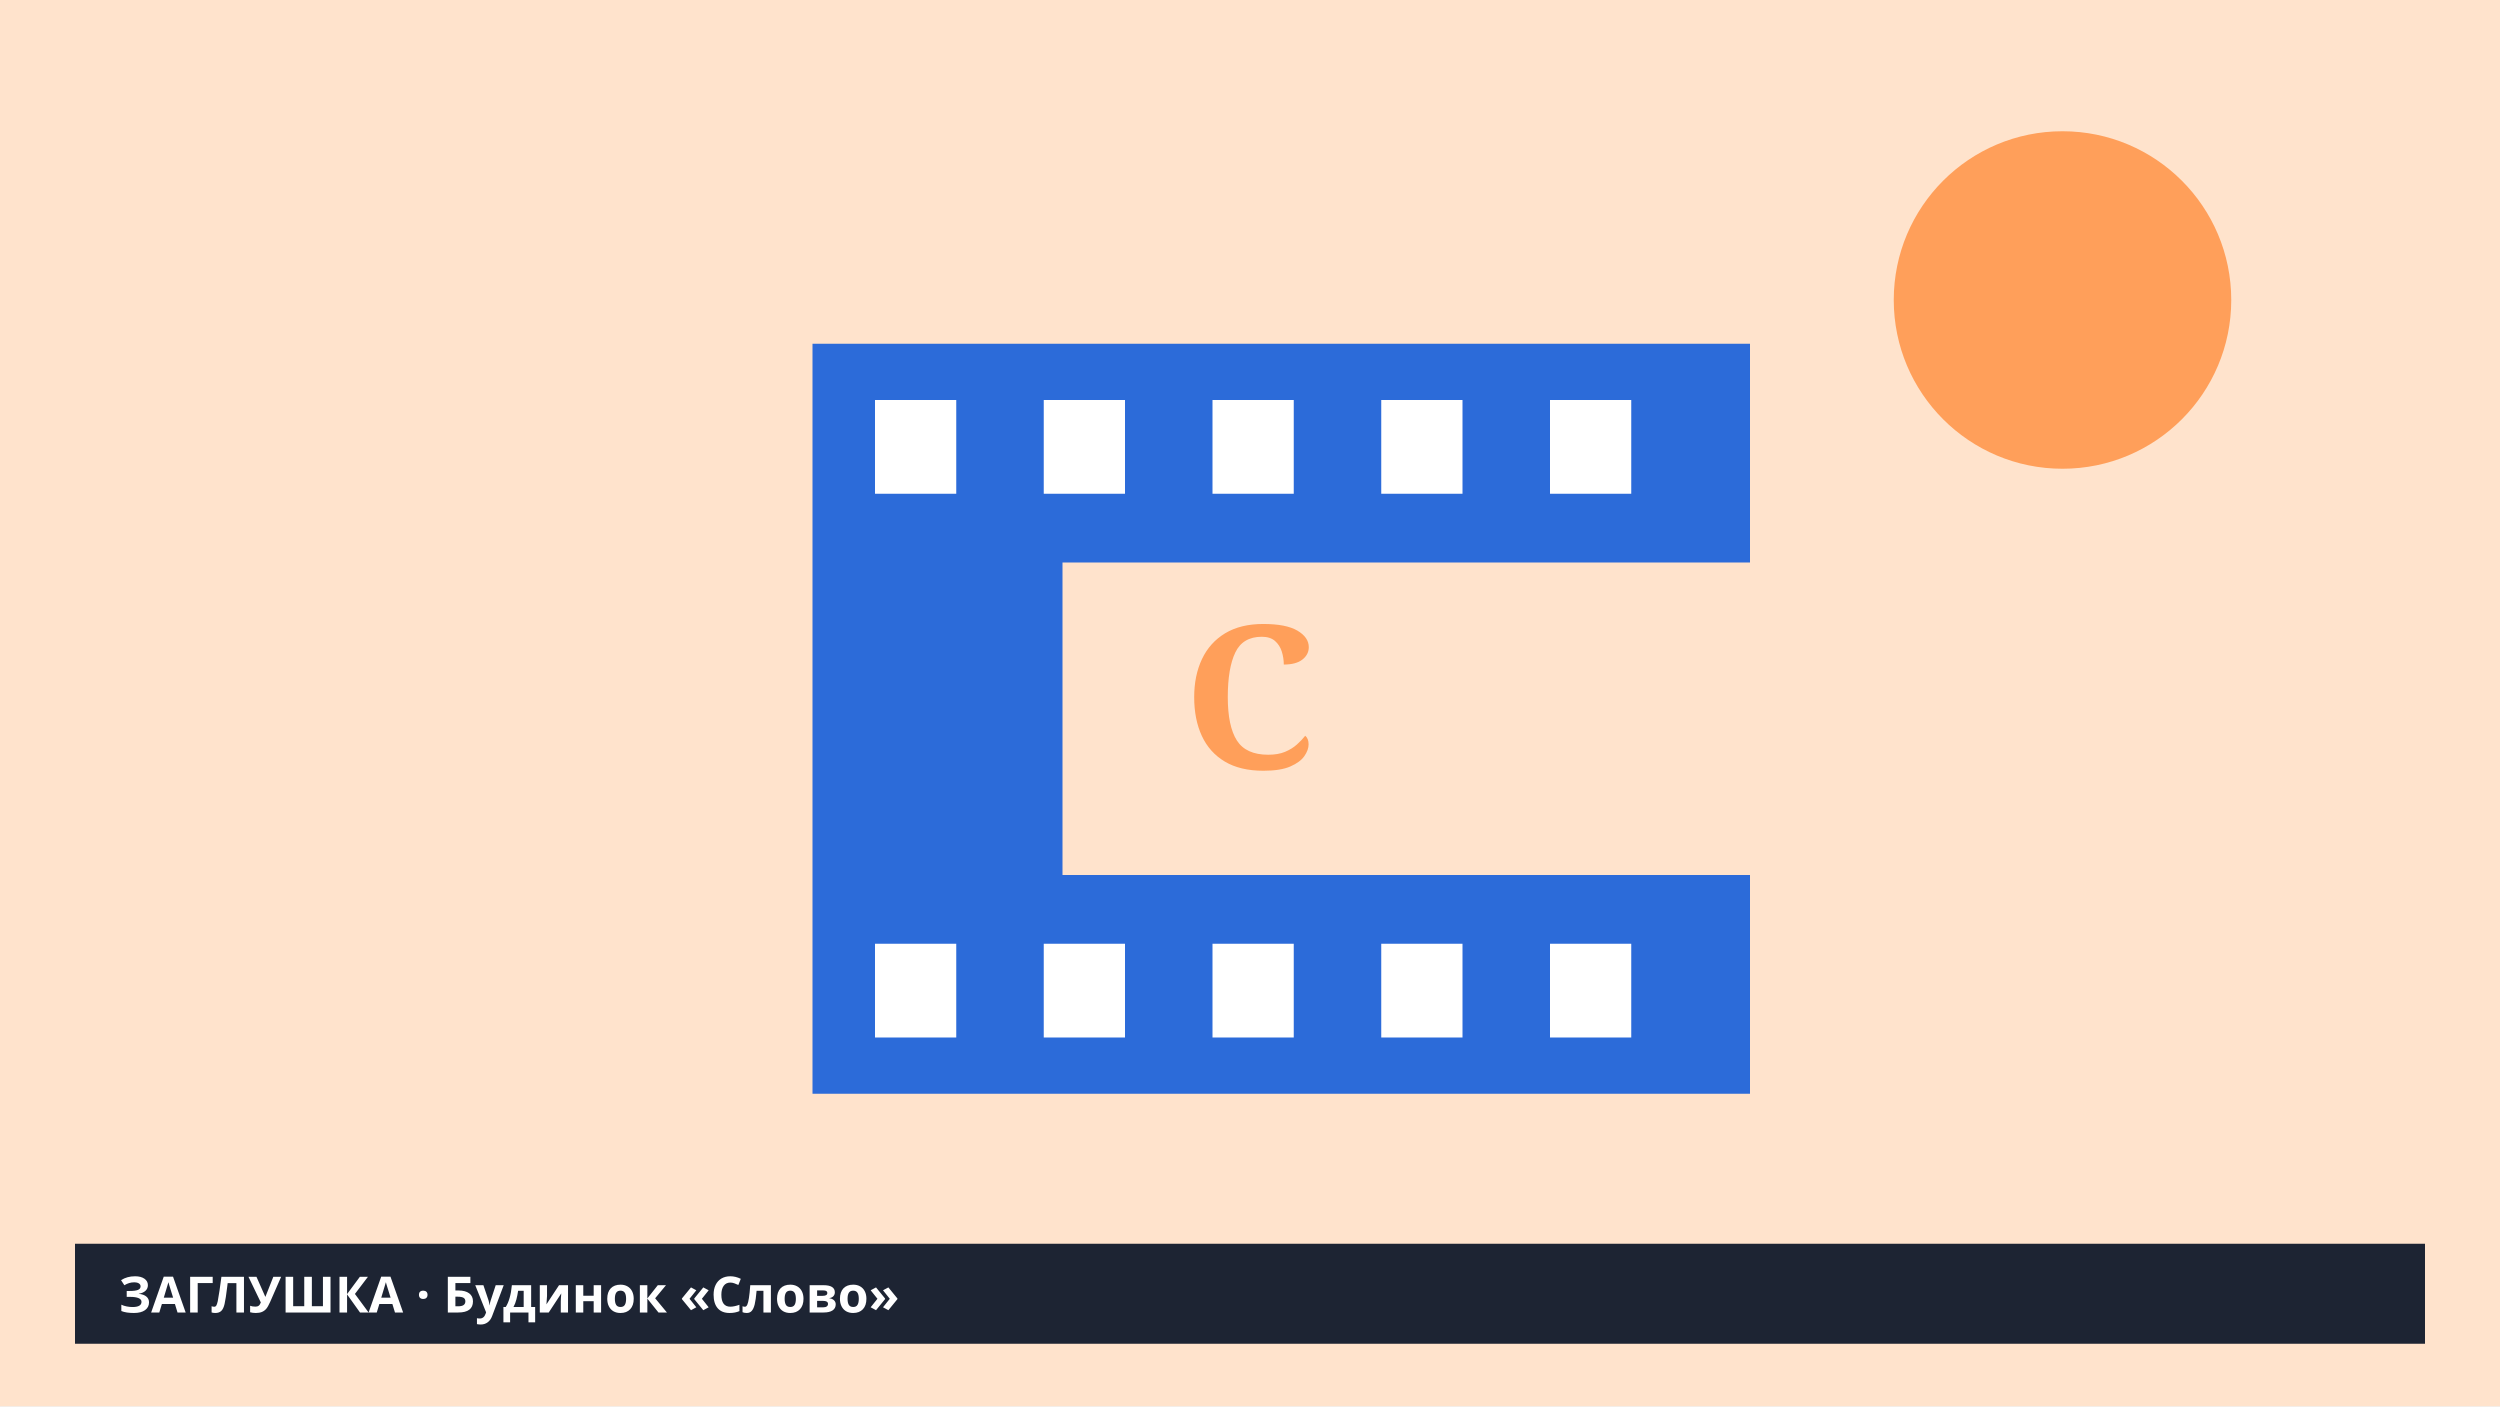
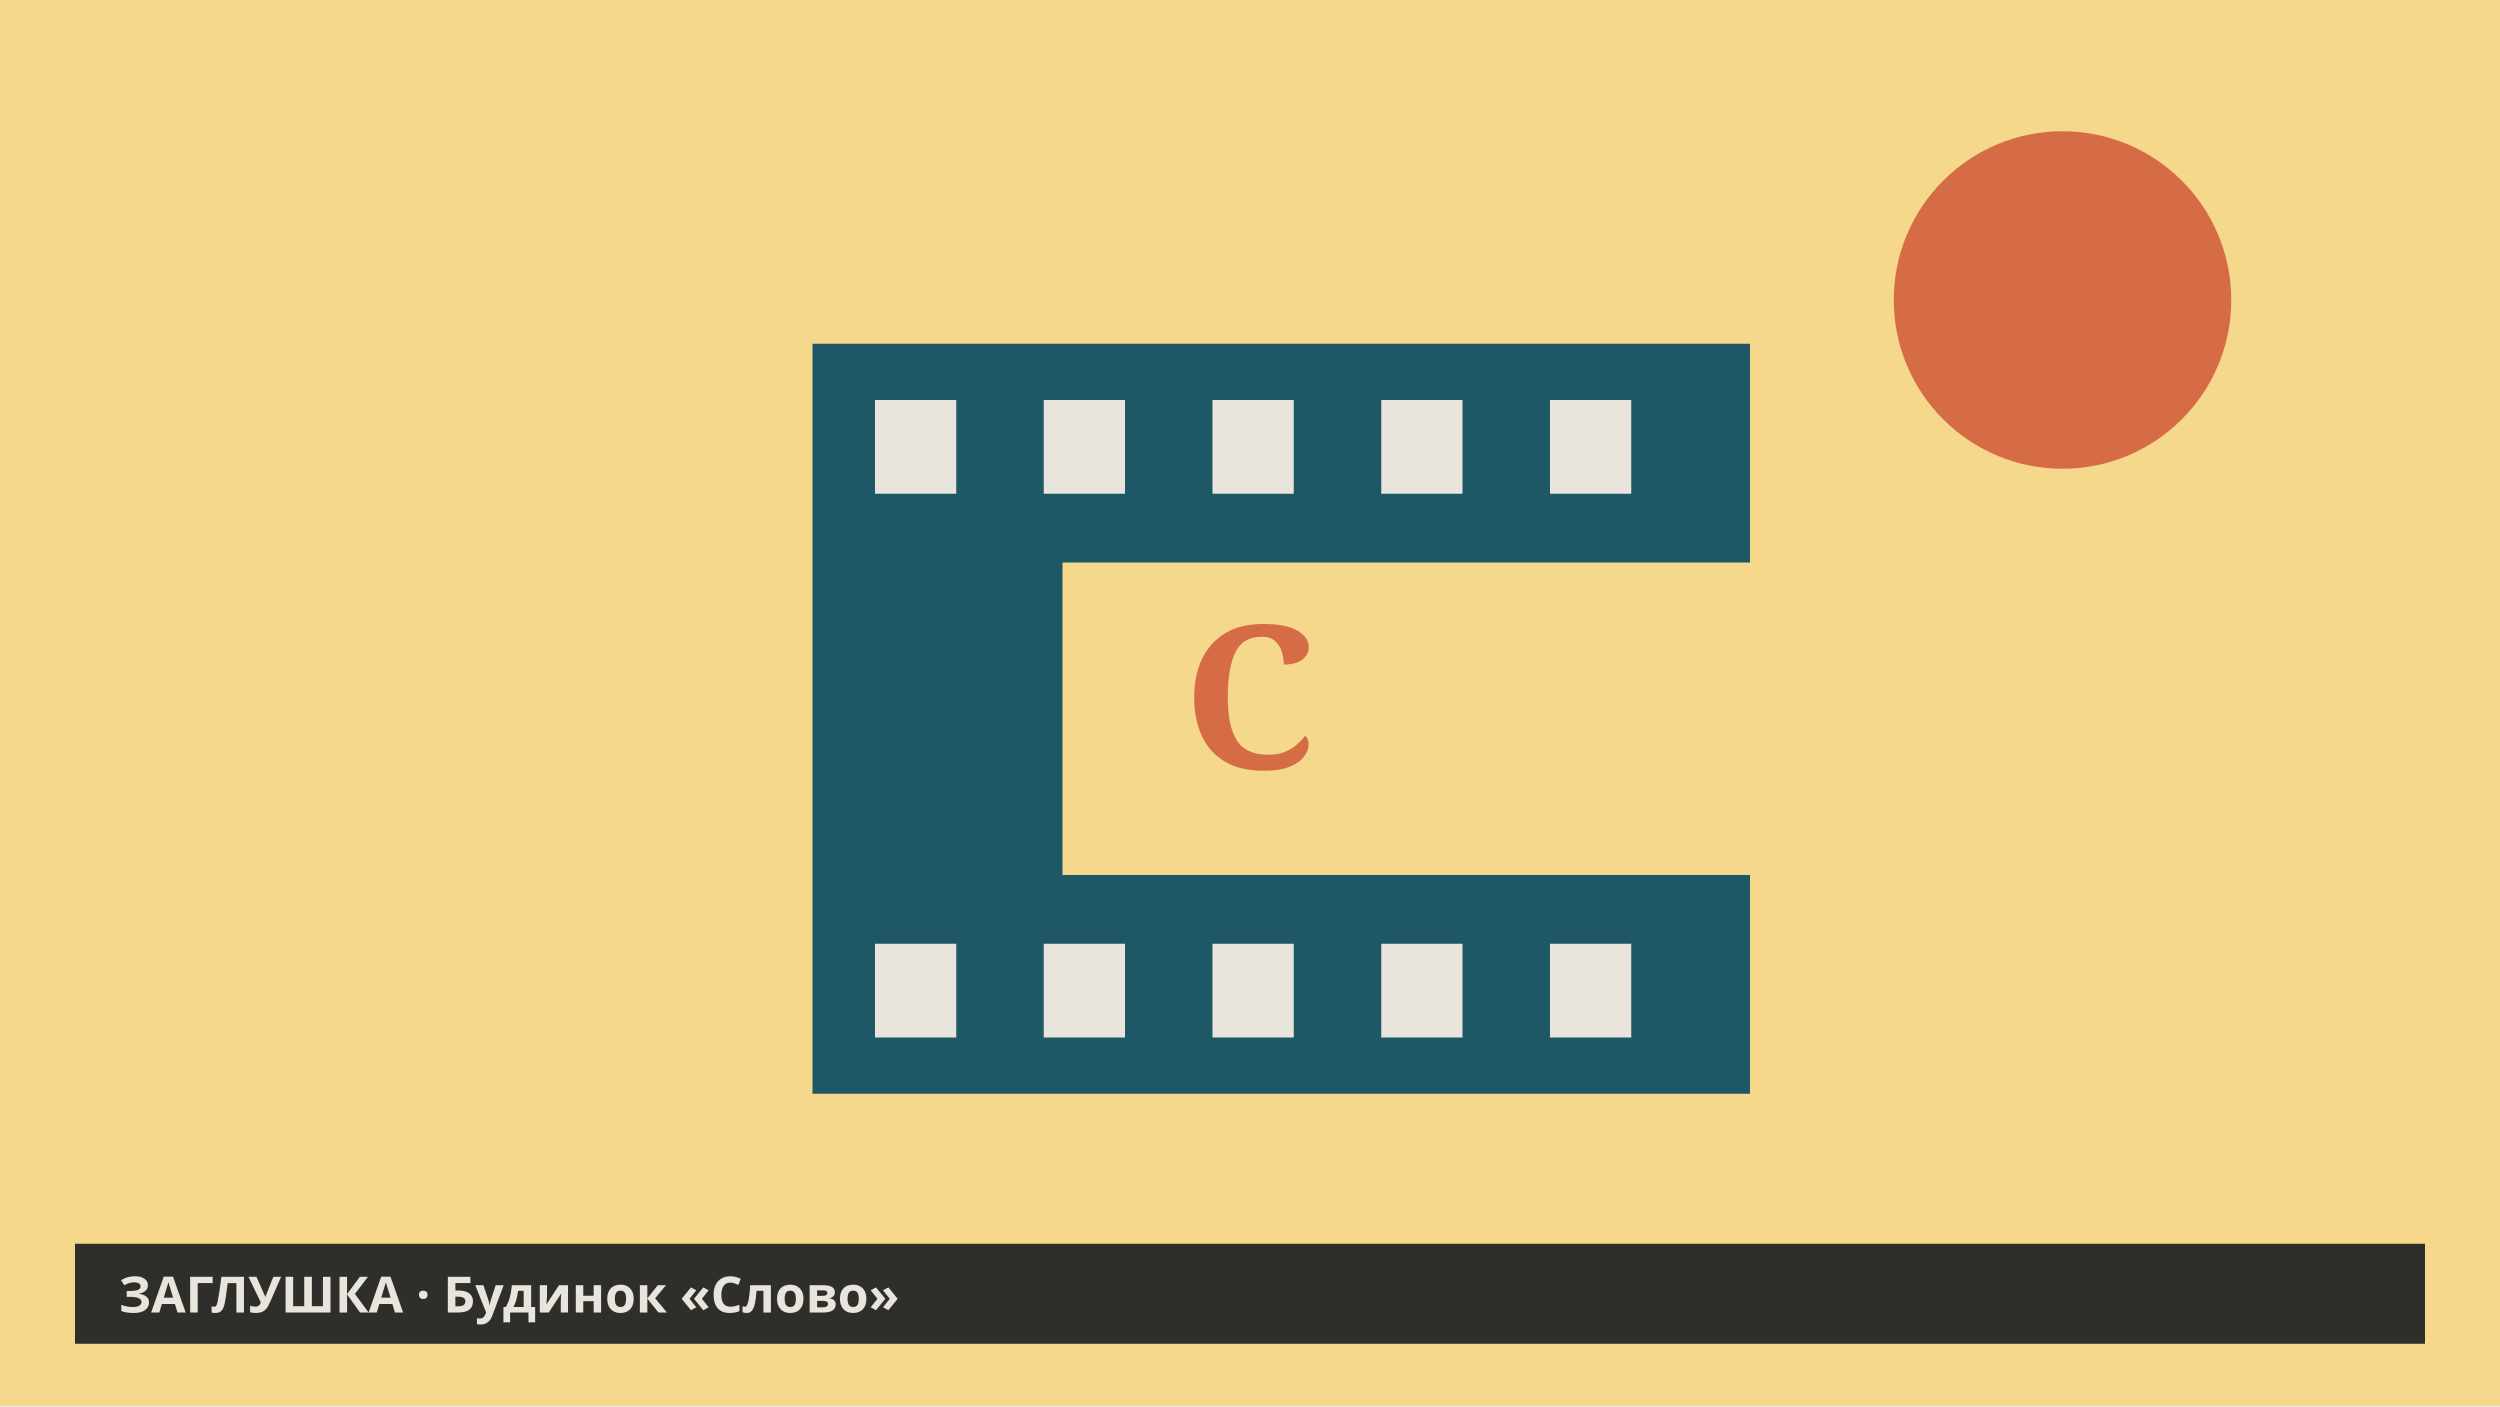
<svg xmlns="http://www.w3.org/2000/svg" viewBox="0 0 800 450" width="800" height="450">
-   <rect width="800" height="450" fill="#FFE3CC" />
-   <circle cx="660" cy="96" r="54" fill="#FF9F5A" />
-   <path d="M560 110 H260 V350 H560 V280 H340 V180 H560 Z" fill="#2C6BD9" />
-   <rect x="280" y="128" width="26" height="30" fill="#FFFFFF" />
-   <rect x="280" y="302" width="26" height="30" fill="#FFFFFF" />
-   <rect x="334" y="128" width="26" height="30" fill="#FFFFFF" />
-   <rect x="334" y="302" width="26" height="30" fill="#FFFFFF" />
-   <rect x="388" y="128" width="26" height="30" fill="#FFFFFF" />
-   <rect x="388" y="302" width="26" height="30" fill="#FFFFFF" />
-   <rect x="442" y="128" width="26" height="30" fill="#FFFFFF" />
-   <rect x="442" y="302" width="26" height="30" fill="#FFFFFF" />
-   <rect x="496" y="128" width="26" height="30" fill="#FFFFFF" />
-   <rect x="496" y="302" width="26" height="30" fill="#FFFFFF" />
-   <text x="400" y="246" font-family="Lora, serif" font-size="64" font-weight="700" fill="#FF9F5A" text-anchor="middle">С</text>
-   <rect x="24" y="398" width="752" height="32" fill="#1D2433" />
-   <text x="38" y="420" font-family="Open Sans, sans-serif" font-size="16" font-weight="700" fill="#FFFFFF">ЗАГЛУШКА · Будинок «Слово»</text>
+   <rect width="800" height="450" fill="#F5D88C" />
+   <circle cx="660" cy="96" r="54" fill="#D66C46" />
+   <path d="M560 110 H260 V350 H560 V280 H340 V180 H560 Z" fill="#1E5866" />
+   <rect x="280" y="128" width="26" height="30" fill="#E9E5DC" />
+   <rect x="280" y="302" width="26" height="30" fill="#E9E5DC" />
+   <rect x="334" y="128" width="26" height="30" fill="#E9E5DC" />
+   <rect x="334" y="302" width="26" height="30" fill="#E9E5DC" />
+   <rect x="388" y="128" width="26" height="30" fill="#E9E5DC" />
+   <rect x="388" y="302" width="26" height="30" fill="#E9E5DC" />
+   <rect x="442" y="128" width="26" height="30" fill="#E9E5DC" />
+   <rect x="442" y="302" width="26" height="30" fill="#E9E5DC" />
+   <rect x="496" y="128" width="26" height="30" fill="#E9E5DC" />
+   <rect x="496" y="302" width="26" height="30" fill="#E9E5DC" />
+   <text x="400" y="246" font-family="Lora, serif" font-size="64" font-weight="700" fill="#D66C46" text-anchor="middle">С</text>
+   <rect x="24" y="398" width="752" height="32" fill="#2E2E2B" />
+   <text x="38" y="420" font-family="Open Sans, sans-serif" font-size="16" font-weight="700" fill="#E9E5DC">ЗАГЛУШКА · Будинок «Слово»</text>
</svg>
